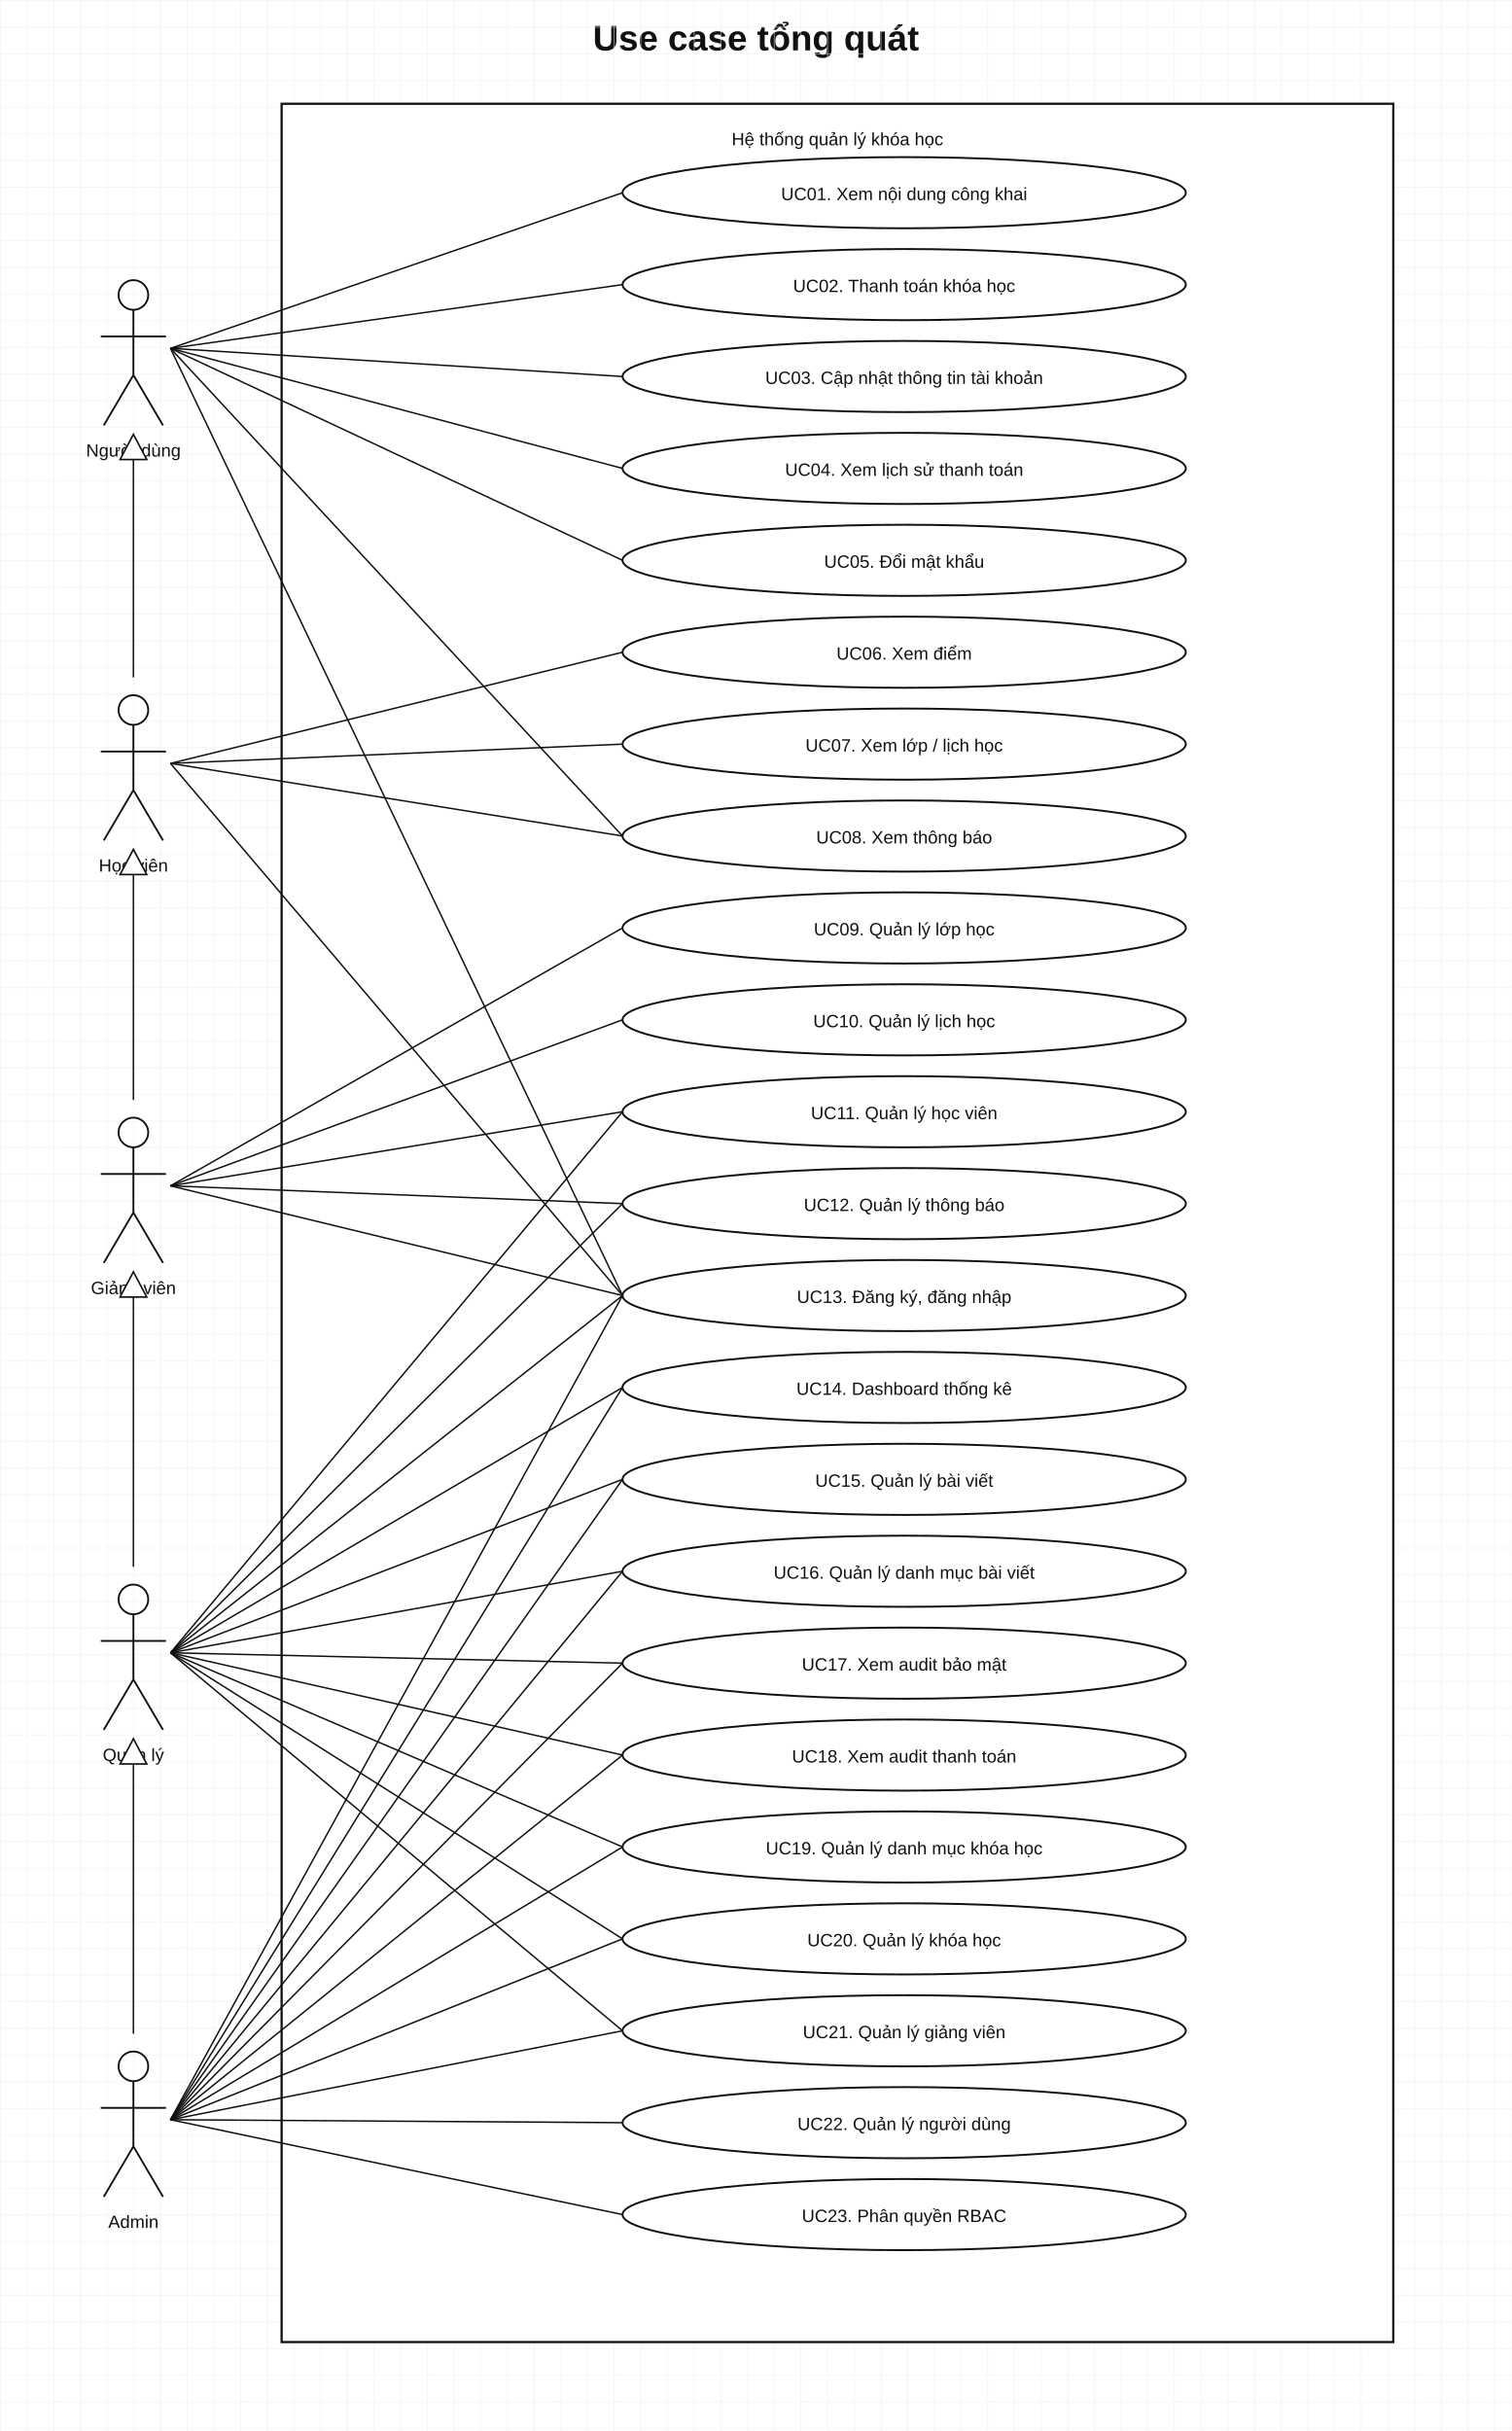
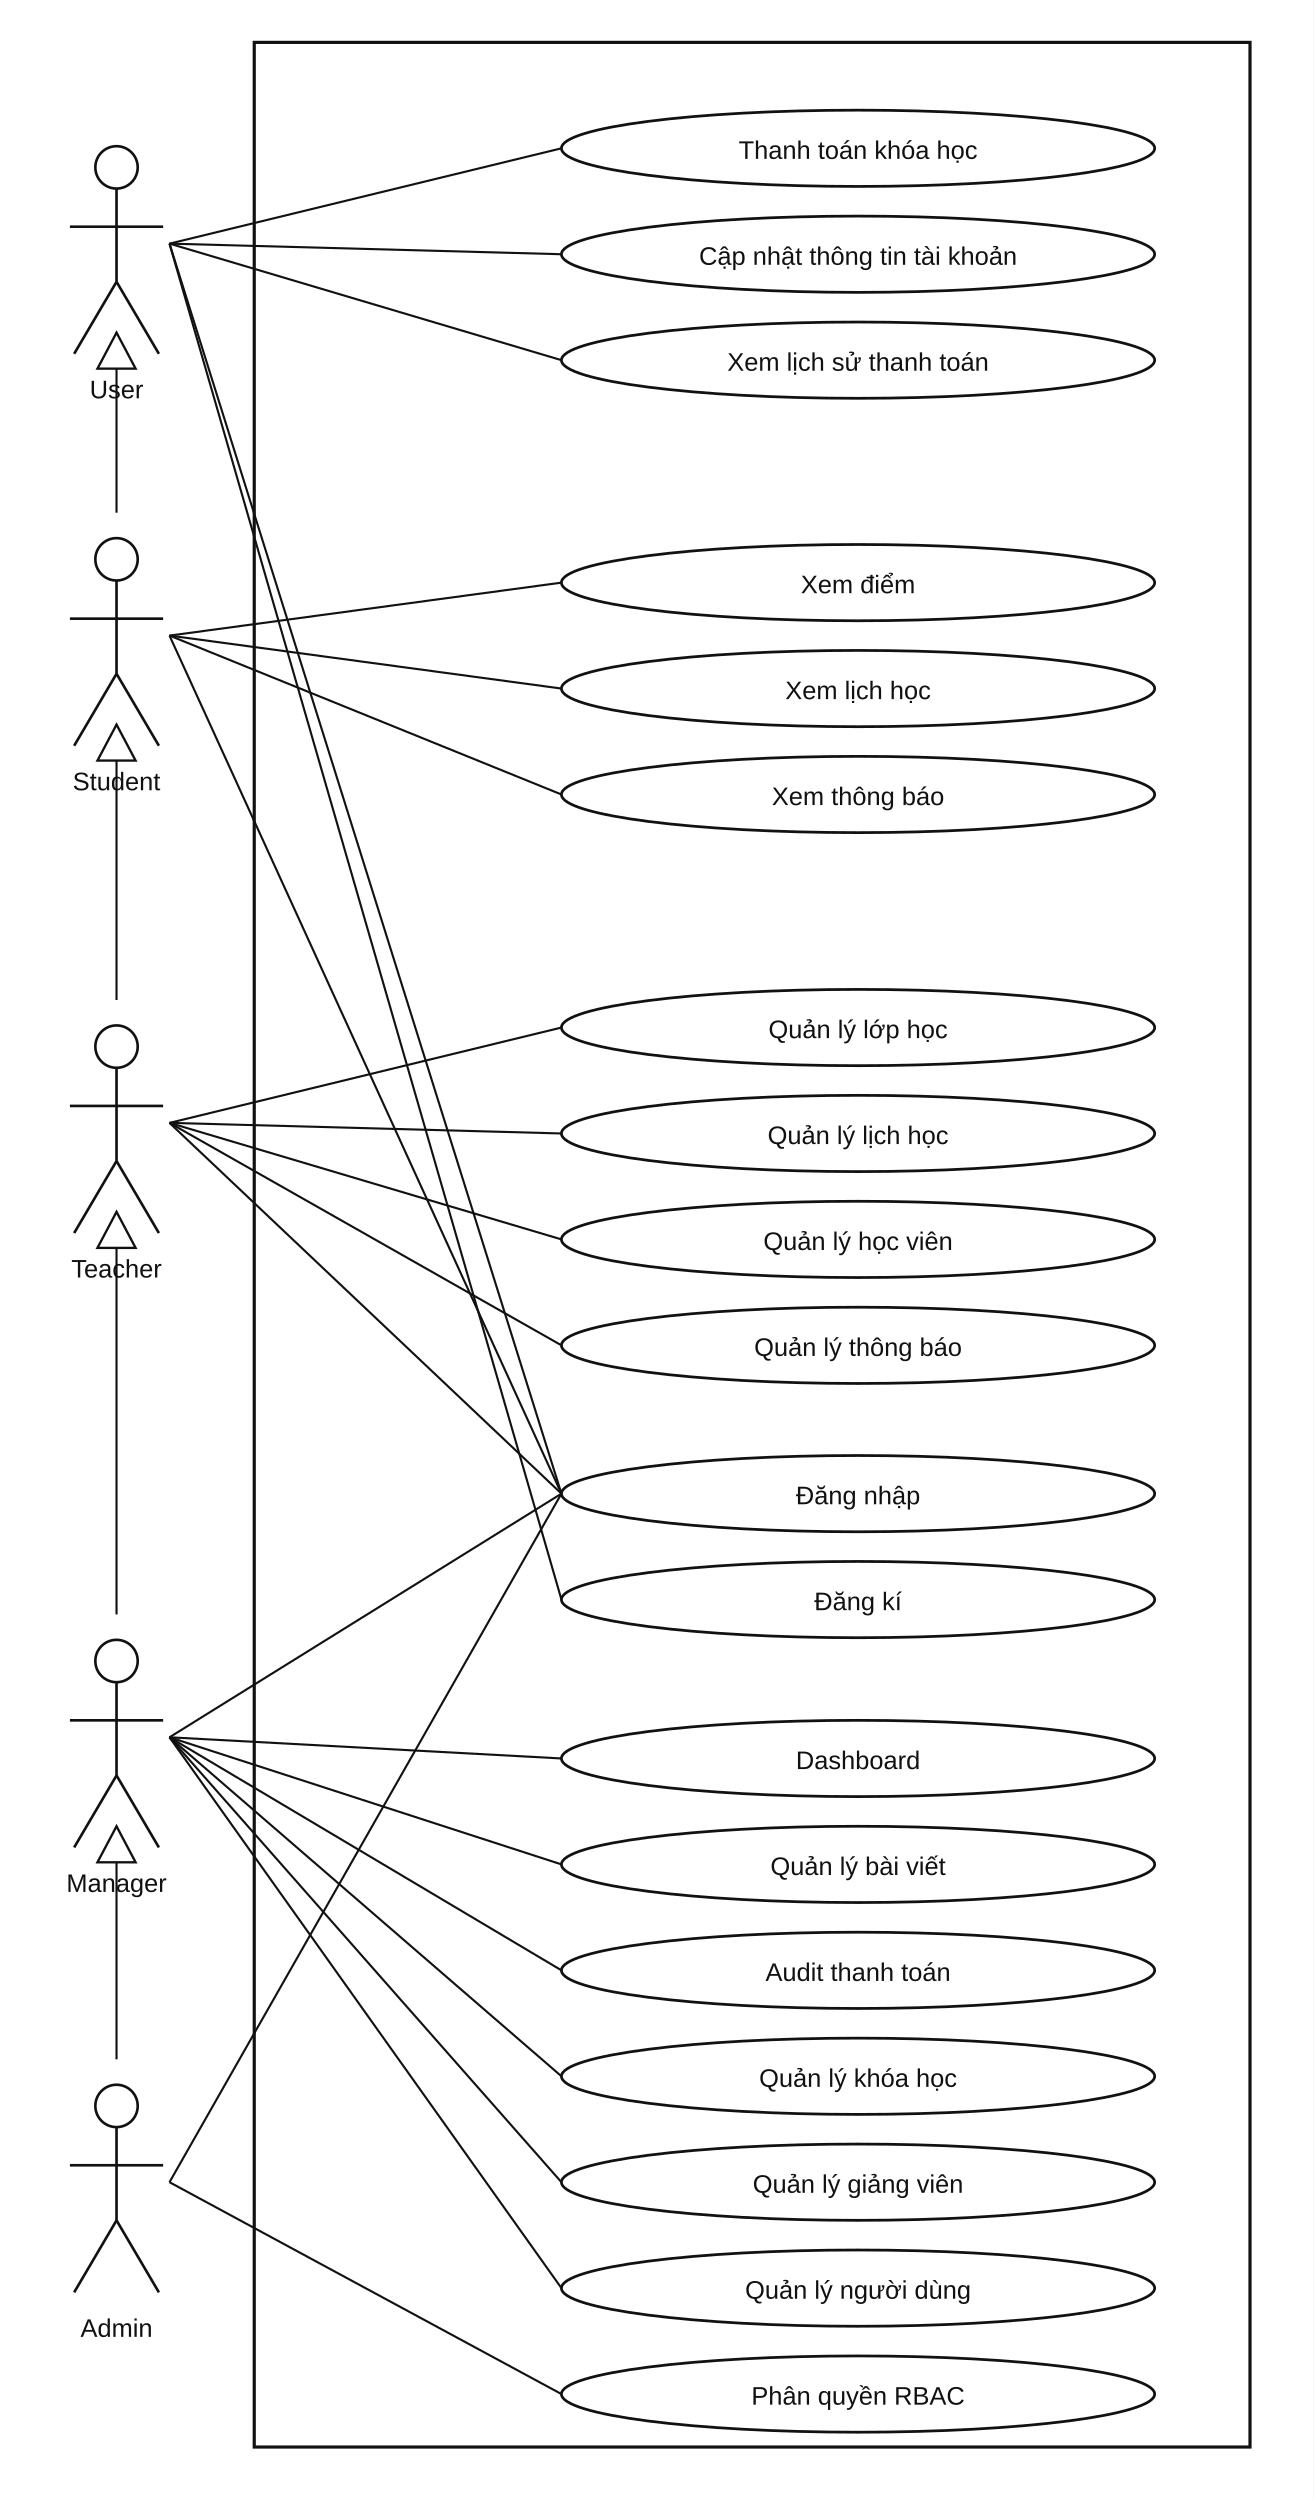
- <svg xmlns="http://www.w3.org/2000/svg" width="1020" height="1640" viewBox="0 0 1020 1640">
+ <svg xmlns="http://www.w3.org/2000/svg" width="620" height="1180" viewBox="0 0 620 1180">
  <defs>
-     <marker id="arrow" markerWidth="9" markerHeight="9" refX="9" refY="4.5" orient="auto" markerUnits="strokeWidth">
-       <path d="M0,0 L9,4.5 L0,9 Z" fill="#111" />
+     <marker id="arrow" viewBox="0 0 12 10" markerWidth="12" markerHeight="10" refX="12" refY="5" orient="auto" markerUnits="userSpaceOnUse">
+       <path d="M0 0 L12 5 L0 10 Z" fill="#111" />
    </marker>
    <style>
      text { font-family: "Segoe UI", Arial, sans-serif; fill: #111; }
      .title { font-size: 24px; font-weight: 700; }
      .label { font-size: 14px; }
      .small { font-size: 12px; }
      .tiny { font-size: 10px; }
      .boundary { fill: #fff; stroke: #111; stroke-width: 1.5; }
      .usecase { fill: #fff; stroke: #111; stroke-width: 1.3; }
      .actor { stroke: #111; stroke-width: 1.25; fill: none; }
      .line { stroke: #111; stroke-width: 1.15; fill: none; marker-end: url(#arrow); }
      .dashed { stroke: #111; stroke-width: 1; stroke-dasharray: 5 4; fill: none; marker-end: url(#arrow); }
      .box { fill: #fff; stroke: #111; stroke-width: 1.25; }
      .soft { fill: #f7f7f7; stroke: #111; stroke-width: 1.1; }
      .decision { fill: #fff; stroke: #111; stroke-width: 1.25; }
      .class { fill: #fff; stroke: #111; stroke-width: 1.2; }
      .classHead { fill: #efefef; stroke: #111; stroke-width: 1.2; }
      .relation { stroke: #111; stroke-width: 1; fill: none; }
      .participant { fill: #fff; stroke: #111; stroke-width: 1.2; }
      .lifeline { stroke: #888; stroke-width: 1; stroke-dasharray: 6 5; }
      .note { fill: #fffbe6; stroke: #111; stroke-width: 1; }
    </style>
  </defs>
  <rect width="100%" height="100%" fill="#fff" />
-   <text x="510" y="34" text-anchor="middle" class="title">Use case tổng quát</text>
-   <pattern id="grid" width="18" height="18" patternUnits="userSpaceOnUse">
-     <path d="M18 0 H0 V18" fill="none" stroke="#eeeeee" stroke-width="1" />
-   </pattern>
-   <rect width="100%" height="100%" fill="url(#grid)" opacity="0.65" />
-   <rect class="boundary" x="190" y="70" width="750" height="1510" />
-   <text x="565" y="98" text-anchor="middle" class="small">Hệ thống quản lý khóa học</text>
-   <circle class="actor" cx="90" cy="199" r="10" />
-   <path class="actor" d="M90 209 L90 253 M68 227 L112 227 M90 253 L70 287 M90 253 L110 287" />
-   <text x="90" y="308" text-anchor="middle" class="small">Người dùng</text>
-   <circle class="actor" cx="90" cy="479" r="10" />
-   <path class="actor" d="M90 489 L90 533 M68 507 L112 507 M90 533 L70 567 M90 533 L110 567" />
-   <text x="90" y="588" text-anchor="middle" class="small">Học viên</text>
-   <circle class="actor" cx="90" cy="764" r="10" />
-   <path class="actor" d="M90 774 L90 818 M68 792 L112 792 M90 818 L70 852 M90 818 L110 852" />
-   <text x="90" y="873" text-anchor="middle" class="small">Giảng viên</text>
-   <circle class="actor" cx="90" cy="1079" r="10" />
-   <path class="actor" d="M90 1089 L90 1133 M68 1107 L112 1107 M90 1133 L70 1167 M90 1133 L110 1167" />
-   <text x="90" y="1188" text-anchor="middle" class="small">Quản lý</text>
-   <circle class="actor" cx="90" cy="1394" r="10" />
-   <path class="actor" d="M90 1404 L90 1448 M68 1422 L112 1422 M90 1448 L70 1482 M90 1448 L110 1482" />
-   <text x="90" y="1503" text-anchor="middle" class="small">Admin</text>
-   <path class="relation" d="M90 457 L90 293" />
-   <path d="M90 293 L81 310 L99 310 Z" fill="#fff" stroke="#111" stroke-width="1.1" />
-   <path class="relation" d="M90 742 L90 573" />
-   <path d="M90 573 L81 590 L99 590 Z" fill="#fff" stroke="#111" stroke-width="1.1" />
-   <path class="relation" d="M90 1057 L90 858" />
-   <path d="M90 858 L81 875 L99 875 Z" fill="#fff" stroke="#111" stroke-width="1.1" />
-   <path class="relation" d="M90 1372 L90 1173" />
-   <path d="M90 1173 L81 1190 L99 1190 Z" fill="#fff" stroke="#111" stroke-width="1.1" />
-   <ellipse class="usecase" cx="610" cy="130" rx="190" ry="24" />
-   <text x="610" y="135" text-anchor="middle" class="small">
-     <tspan x="610" y="135">UC01. Xem nội dung công khai</tspan>
+   <rect class="boundary" x="120" y="20" width="470" height="1135" />
+   <circle class="actor" cx="55" cy="79" r="10" />
+   <path class="actor" d="M55 89 L55 133 M33 107 L77 107 M55 133 L35 167 M55 133 L75 167" />
+   <text x="55" y="188" text-anchor="middle" class="small">User</text>
+   <circle class="actor" cx="55" cy="264" r="10" />
+   <path class="actor" d="M55 274 L55 318 M33 292 L77 292 M55 318 L35 352 M55 318 L75 352" />
+   <text x="55" y="373" text-anchor="middle" class="small">Student</text>
+   <circle class="actor" cx="55" cy="494" r="10" />
+   <path class="actor" d="M55 504 L55 548 M33 522 L77 522 M55 548 L35 582 M55 548 L75 582" />
+   <text x="55" y="603" text-anchor="middle" class="small">Teacher</text>
+   <circle class="actor" cx="55" cy="784" r="10" />
+   <path class="actor" d="M55 794 L55 838 M33 812 L77 812 M55 838 L35 872 M55 838 L75 872" />
+   <text x="55" y="893" text-anchor="middle" class="small">Manager</text>
+   <circle class="actor" cx="55" cy="994" r="10" />
+   <path class="actor" d="M55 1004 L55 1048 M33 1022 L77 1022 M55 1048 L35 1082 M55 1048 L75 1082" />
+   <text x="55" y="1103" text-anchor="middle" class="small">Admin</text>
+   <path class="relation" d="M55 242 L55 157" />
+   <path d="M55 157 L46 174 L64 174 Z" fill="#fff" stroke="#111" stroke-width="1.1" />
+   <path class="relation" d="M55 472 L55 342" />
+   <path d="M55 342 L46 359 L64 359 Z" fill="#fff" stroke="#111" stroke-width="1.1" />
+   <path class="relation" d="M55 762 L55 572" />
+   <path d="M55 572 L46 589 L64 589 Z" fill="#fff" stroke="#111" stroke-width="1.1" />
+   <path class="relation" d="M55 972 L55 862" />
+   <path d="M55 862 L46 879 L64 879 Z" fill="#fff" stroke="#111" stroke-width="1.1" />
+   <ellipse class="usecase" cx="405" cy="70" rx="140" ry="18" />
+   <text x="405" y="75" text-anchor="middle" class="small">
+     <tspan x="405" y="75">Thanh toán khóa học</tspan>
  </text>
-   <path class="relation" d="M115 235 L420 130" />
-   <ellipse class="usecase" cx="610" cy="192" rx="190" ry="24" />
-   <text x="610" y="197" text-anchor="middle" class="small">
-     <tspan x="610" y="197">UC02. Thanh toán khóa học</tspan>
+   <path class="relation" d="M80 115 L265 70" />
+   <ellipse class="usecase" cx="405" cy="120" rx="140" ry="18" />
+   <text x="405" y="125" text-anchor="middle" class="small">
+     <tspan x="405" y="125">Cập nhật thông tin tài khoản</tspan>
  </text>
-   <path class="relation" d="M115 235 L420 192" />
-   <ellipse class="usecase" cx="610" cy="254" rx="190" ry="24" />
-   <text x="610" y="259" text-anchor="middle" class="small">
-     <tspan x="610" y="259">UC03. Cập nhật thông tin tài khoản</tspan>
+   <path class="relation" d="M80 115 L265 120" />
+   <ellipse class="usecase" cx="405" cy="170" rx="140" ry="18" />
+   <text x="405" y="175" text-anchor="middle" class="small">
+     <tspan x="405" y="175">Xem lịch sử thanh toán</tspan>
  </text>
-   <path class="relation" d="M115 235 L420 254" />
-   <ellipse class="usecase" cx="610" cy="316" rx="190" ry="24" />
-   <text x="610" y="321" text-anchor="middle" class="small">
-     <tspan x="610" y="321">UC04. Xem lịch sử thanh toán</tspan>
+   <path class="relation" d="M80 115 L265 170" />
+   <ellipse class="usecase" cx="405" cy="275" rx="140" ry="18" />
+   <text x="405" y="280" text-anchor="middle" class="small">
+     <tspan x="405" y="280">Xem điểm</tspan>
  </text>
-   <path class="relation" d="M115 235 L420 316" />
-   <ellipse class="usecase" cx="610" cy="378" rx="190" ry="24" />
-   <text x="610" y="383" text-anchor="middle" class="small">
-     <tspan x="610" y="383">UC05. Đổi mật khẩu</tspan>
+   <path class="relation" d="M80 300 L265 275" />
+   <ellipse class="usecase" cx="405" cy="325" rx="140" ry="18" />
+   <text x="405" y="330" text-anchor="middle" class="small">
+     <tspan x="405" y="330">Xem lịch học</tspan>
  </text>
-   <path class="relation" d="M115 235 L420 378" />
-   <ellipse class="usecase" cx="610" cy="440" rx="190" ry="24" />
-   <text x="610" y="445" text-anchor="middle" class="small">
-     <tspan x="610" y="445">UC06. Xem điểm</tspan>
+   <path class="relation" d="M80 300 L265 325" />
+   <ellipse class="usecase" cx="405" cy="375" rx="140" ry="18" />
+   <text x="405" y="380" text-anchor="middle" class="small">
+     <tspan x="405" y="380">Xem thông báo</tspan>
  </text>
-   <path class="relation" d="M115 515 L420 440" />
-   <ellipse class="usecase" cx="610" cy="502" rx="190" ry="24" />
-   <text x="610" y="507" text-anchor="middle" class="small">
-     <tspan x="610" y="507">UC07. Xem lớp / lịch học</tspan>
+   <path class="relation" d="M80 300 L265 375" />
+   <ellipse class="usecase" cx="405" cy="485" rx="140" ry="18" />
+   <text x="405" y="490" text-anchor="middle" class="small">
+     <tspan x="405" y="490">Quản lý lớp học</tspan>
  </text>
-   <path class="relation" d="M115 515 L420 502" />
-   <ellipse class="usecase" cx="610" cy="564" rx="190" ry="24" />
-   <text x="610" y="569" text-anchor="middle" class="small">
-     <tspan x="610" y="569">UC08. Xem thông báo</tspan>
+   <path class="relation" d="M80 530 L265 485" />
+   <ellipse class="usecase" cx="405" cy="535" rx="140" ry="18" />
+   <text x="405" y="540" text-anchor="middle" class="small">
+     <tspan x="405" y="540">Quản lý lịch học</tspan>
  </text>
-   <path class="relation" d="M115 515 L420 564" />
-   <path class="relation" d="M115 235 L420 564" />
-   <ellipse class="usecase" cx="610" cy="626" rx="190" ry="24" />
-   <text x="610" y="631" text-anchor="middle" class="small">
-     <tspan x="610" y="631">UC09. Quản lý lớp học</tspan>
+   <path class="relation" d="M80 530 L265 535" />
+   <ellipse class="usecase" cx="405" cy="585" rx="140" ry="18" />
+   <text x="405" y="590" text-anchor="middle" class="small">
+     <tspan x="405" y="590">Quản lý học viên</tspan>
  </text>
-   <path class="relation" d="M115 800 L420 626" />
-   <ellipse class="usecase" cx="610" cy="688" rx="190" ry="24" />
-   <text x="610" y="693" text-anchor="middle" class="small">
-     <tspan x="610" y="693">UC10. Quản lý lịch học</tspan>
+   <path class="relation" d="M80 530 L265 585" />
+   <ellipse class="usecase" cx="405" cy="635" rx="140" ry="18" />
+   <text x="405" y="640" text-anchor="middle" class="small">
+     <tspan x="405" y="640">Quản lý thông báo</tspan>
  </text>
-   <path class="relation" d="M115 800 L420 688" />
-   <ellipse class="usecase" cx="610" cy="750" rx="190" ry="24" />
-   <text x="610" y="755" text-anchor="middle" class="small">
-     <tspan x="610" y="755">UC11. Quản lý học viên</tspan>
+   <path class="relation" d="M80 530 L265 635" />
+   <ellipse class="usecase" cx="405" cy="705" rx="140" ry="18" />
+   <text x="405" y="710" text-anchor="middle" class="small">
+     <tspan x="405" y="710">Đăng nhập</tspan>
  </text>
-   <path class="relation" d="M115 800 L420 750" />
-   <path class="relation" d="M115 1115 L420 750" />
-   <ellipse class="usecase" cx="610" cy="812" rx="190" ry="24" />
-   <text x="610" y="817" text-anchor="middle" class="small">
-     <tspan x="610" y="817">UC12. Quản lý thông báo</tspan>
+   <path class="relation" d="M80 115 L265 705" />
+   <path class="relation" d="M80 300 L265 705" />
+   <path class="relation" d="M80 530 L265 705" />
+   <path class="relation" d="M80 820 L265 705" />
+   <path class="relation" d="M80 1030 L265 705" />
+   <ellipse class="usecase" cx="405" cy="755" rx="140" ry="18" />
+   <text x="405" y="760" text-anchor="middle" class="small">
+     <tspan x="405" y="760">Đăng kí</tspan>
  </text>
-   <path class="relation" d="M115 800 L420 812" />
-   <path class="relation" d="M115 1115 L420 812" />
-   <ellipse class="usecase" cx="610" cy="874" rx="190" ry="24" />
-   <text x="610" y="879" text-anchor="middle" class="small">
-     <tspan x="610" y="879">UC13. Đăng ký, đăng nhập</tspan>
+   <path class="relation" d="M80 115 L265 755" />
+   <ellipse class="usecase" cx="405" cy="830" rx="140" ry="18" />
+   <text x="405" y="835" text-anchor="middle" class="small">
+     <tspan x="405" y="835">Dashboard</tspan>
  </text>
-   <path class="relation" d="M115 235 L420 874" />
-   <path class="relation" d="M115 515 L420 874" />
-   <path class="relation" d="M115 800 L420 874" />
-   <path class="relation" d="M115 1115 L420 874" />
-   <path class="relation" d="M115 1430 L420 874" />
-   <ellipse class="usecase" cx="610" cy="936" rx="190" ry="24" />
-   <text x="610" y="941" text-anchor="middle" class="small">
-     <tspan x="610" y="941">UC14. Dashboard thống kê</tspan>
+   <path class="relation" d="M80 820 L265 830" />
+   <ellipse class="usecase" cx="405" cy="880" rx="140" ry="18" />
+   <text x="405" y="885" text-anchor="middle" class="small">
+     <tspan x="405" y="885">Quản lý bài viết</tspan>
  </text>
-   <path class="relation" d="M115 1115 L420 936" />
-   <path class="relation" d="M115 1430 L420 936" />
-   <ellipse class="usecase" cx="610" cy="998" rx="190" ry="24" />
-   <text x="610" y="1003" text-anchor="middle" class="small">
-     <tspan x="610" y="1003">UC15. Quản lý bài viết</tspan>
+   <path class="relation" d="M80 820 L265 880" />
+   <ellipse class="usecase" cx="405" cy="930" rx="140" ry="18" />
+   <text x="405" y="935" text-anchor="middle" class="small">
+     <tspan x="405" y="935">Audit thanh toán</tspan>
  </text>
-   <path class="relation" d="M115 1115 L420 998" />
-   <path class="relation" d="M115 1430 L420 998" />
-   <ellipse class="usecase" cx="610" cy="1060" rx="190" ry="24" />
-   <text x="610" y="1065" text-anchor="middle" class="small">
-     <tspan x="610" y="1065">UC16. Quản lý danh mục bài viết</tspan>
+   <path class="relation" d="M80 820 L265 930" />
+   <ellipse class="usecase" cx="405" cy="980" rx="140" ry="18" />
+   <text x="405" y="985" text-anchor="middle" class="small">
+     <tspan x="405" y="985">Quản lý khóa học</tspan>
  </text>
-   <path class="relation" d="M115 1115 L420 1060" />
-   <path class="relation" d="M115 1430 L420 1060" />
-   <ellipse class="usecase" cx="610" cy="1122" rx="190" ry="24" />
-   <text x="610" y="1127" text-anchor="middle" class="small">
-     <tspan x="610" y="1127">UC17. Xem audit bảo mật</tspan>
+   <path class="relation" d="M80 820 L265 980" />
+   <ellipse class="usecase" cx="405" cy="1030" rx="140" ry="18" />
+   <text x="405" y="1035" text-anchor="middle" class="small">
+     <tspan x="405" y="1035">Quản lý giảng viên</tspan>
  </text>
-   <path class="relation" d="M115 1115 L420 1122" />
-   <path class="relation" d="M115 1430 L420 1122" />
-   <ellipse class="usecase" cx="610" cy="1184" rx="190" ry="24" />
-   <text x="610" y="1189" text-anchor="middle" class="small">
-     <tspan x="610" y="1189">UC18. Xem audit thanh toán</tspan>
+   <path class="relation" d="M80 820 L265 1030" />
+   <ellipse class="usecase" cx="405" cy="1080" rx="140" ry="18" />
+   <text x="405" y="1085" text-anchor="middle" class="small">
+     <tspan x="405" y="1085">Quản lý người dùng</tspan>
  </text>
-   <path class="relation" d="M115 1115 L420 1184" />
-   <path class="relation" d="M115 1430 L420 1184" />
-   <ellipse class="usecase" cx="610" cy="1246" rx="190" ry="24" />
-   <text x="610" y="1251" text-anchor="middle" class="small">
-     <tspan x="610" y="1251">UC19. Quản lý danh mục khóa học</tspan>
+   <path class="relation" d="M80 820 L265 1080" />
+   <ellipse class="usecase" cx="405" cy="1130" rx="140" ry="18" />
+   <text x="405" y="1135" text-anchor="middle" class="small">
+     <tspan x="405" y="1135">Phân quyền RBAC</tspan>
  </text>
-   <path class="relation" d="M115 1115 L420 1246" />
-   <path class="relation" d="M115 1430 L420 1246" />
-   <ellipse class="usecase" cx="610" cy="1308" rx="190" ry="24" />
-   <text x="610" y="1313" text-anchor="middle" class="small">
-     <tspan x="610" y="1313">UC20. Quản lý khóa học</tspan>
-   </text>
-   <path class="relation" d="M115 1115 L420 1308" />
-   <path class="relation" d="M115 1430 L420 1308" />
-   <ellipse class="usecase" cx="610" cy="1370" rx="190" ry="24" />
-   <text x="610" y="1375" text-anchor="middle" class="small">
-     <tspan x="610" y="1375">UC21. Quản lý giảng viên</tspan>
-   </text>
-   <path class="relation" d="M115 1115 L420 1370" />
-   <path class="relation" d="M115 1430 L420 1370" />
-   <ellipse class="usecase" cx="610" cy="1432" rx="190" ry="24" />
-   <text x="610" y="1437" text-anchor="middle" class="small">
-     <tspan x="610" y="1437">UC22. Quản lý người dùng</tspan>
-   </text>
-   <path class="relation" d="M115 1430 L420 1432" />
-   <ellipse class="usecase" cx="610" cy="1494" rx="190" ry="24" />
-   <text x="610" y="1499" text-anchor="middle" class="small">
-     <tspan x="610" y="1499">UC23. Phân quyền RBAC</tspan>
-   </text>
-   <path class="relation" d="M115 1430 L420 1494" />
+   <path class="relation" d="M80 1030 L265 1130" />
</svg>
